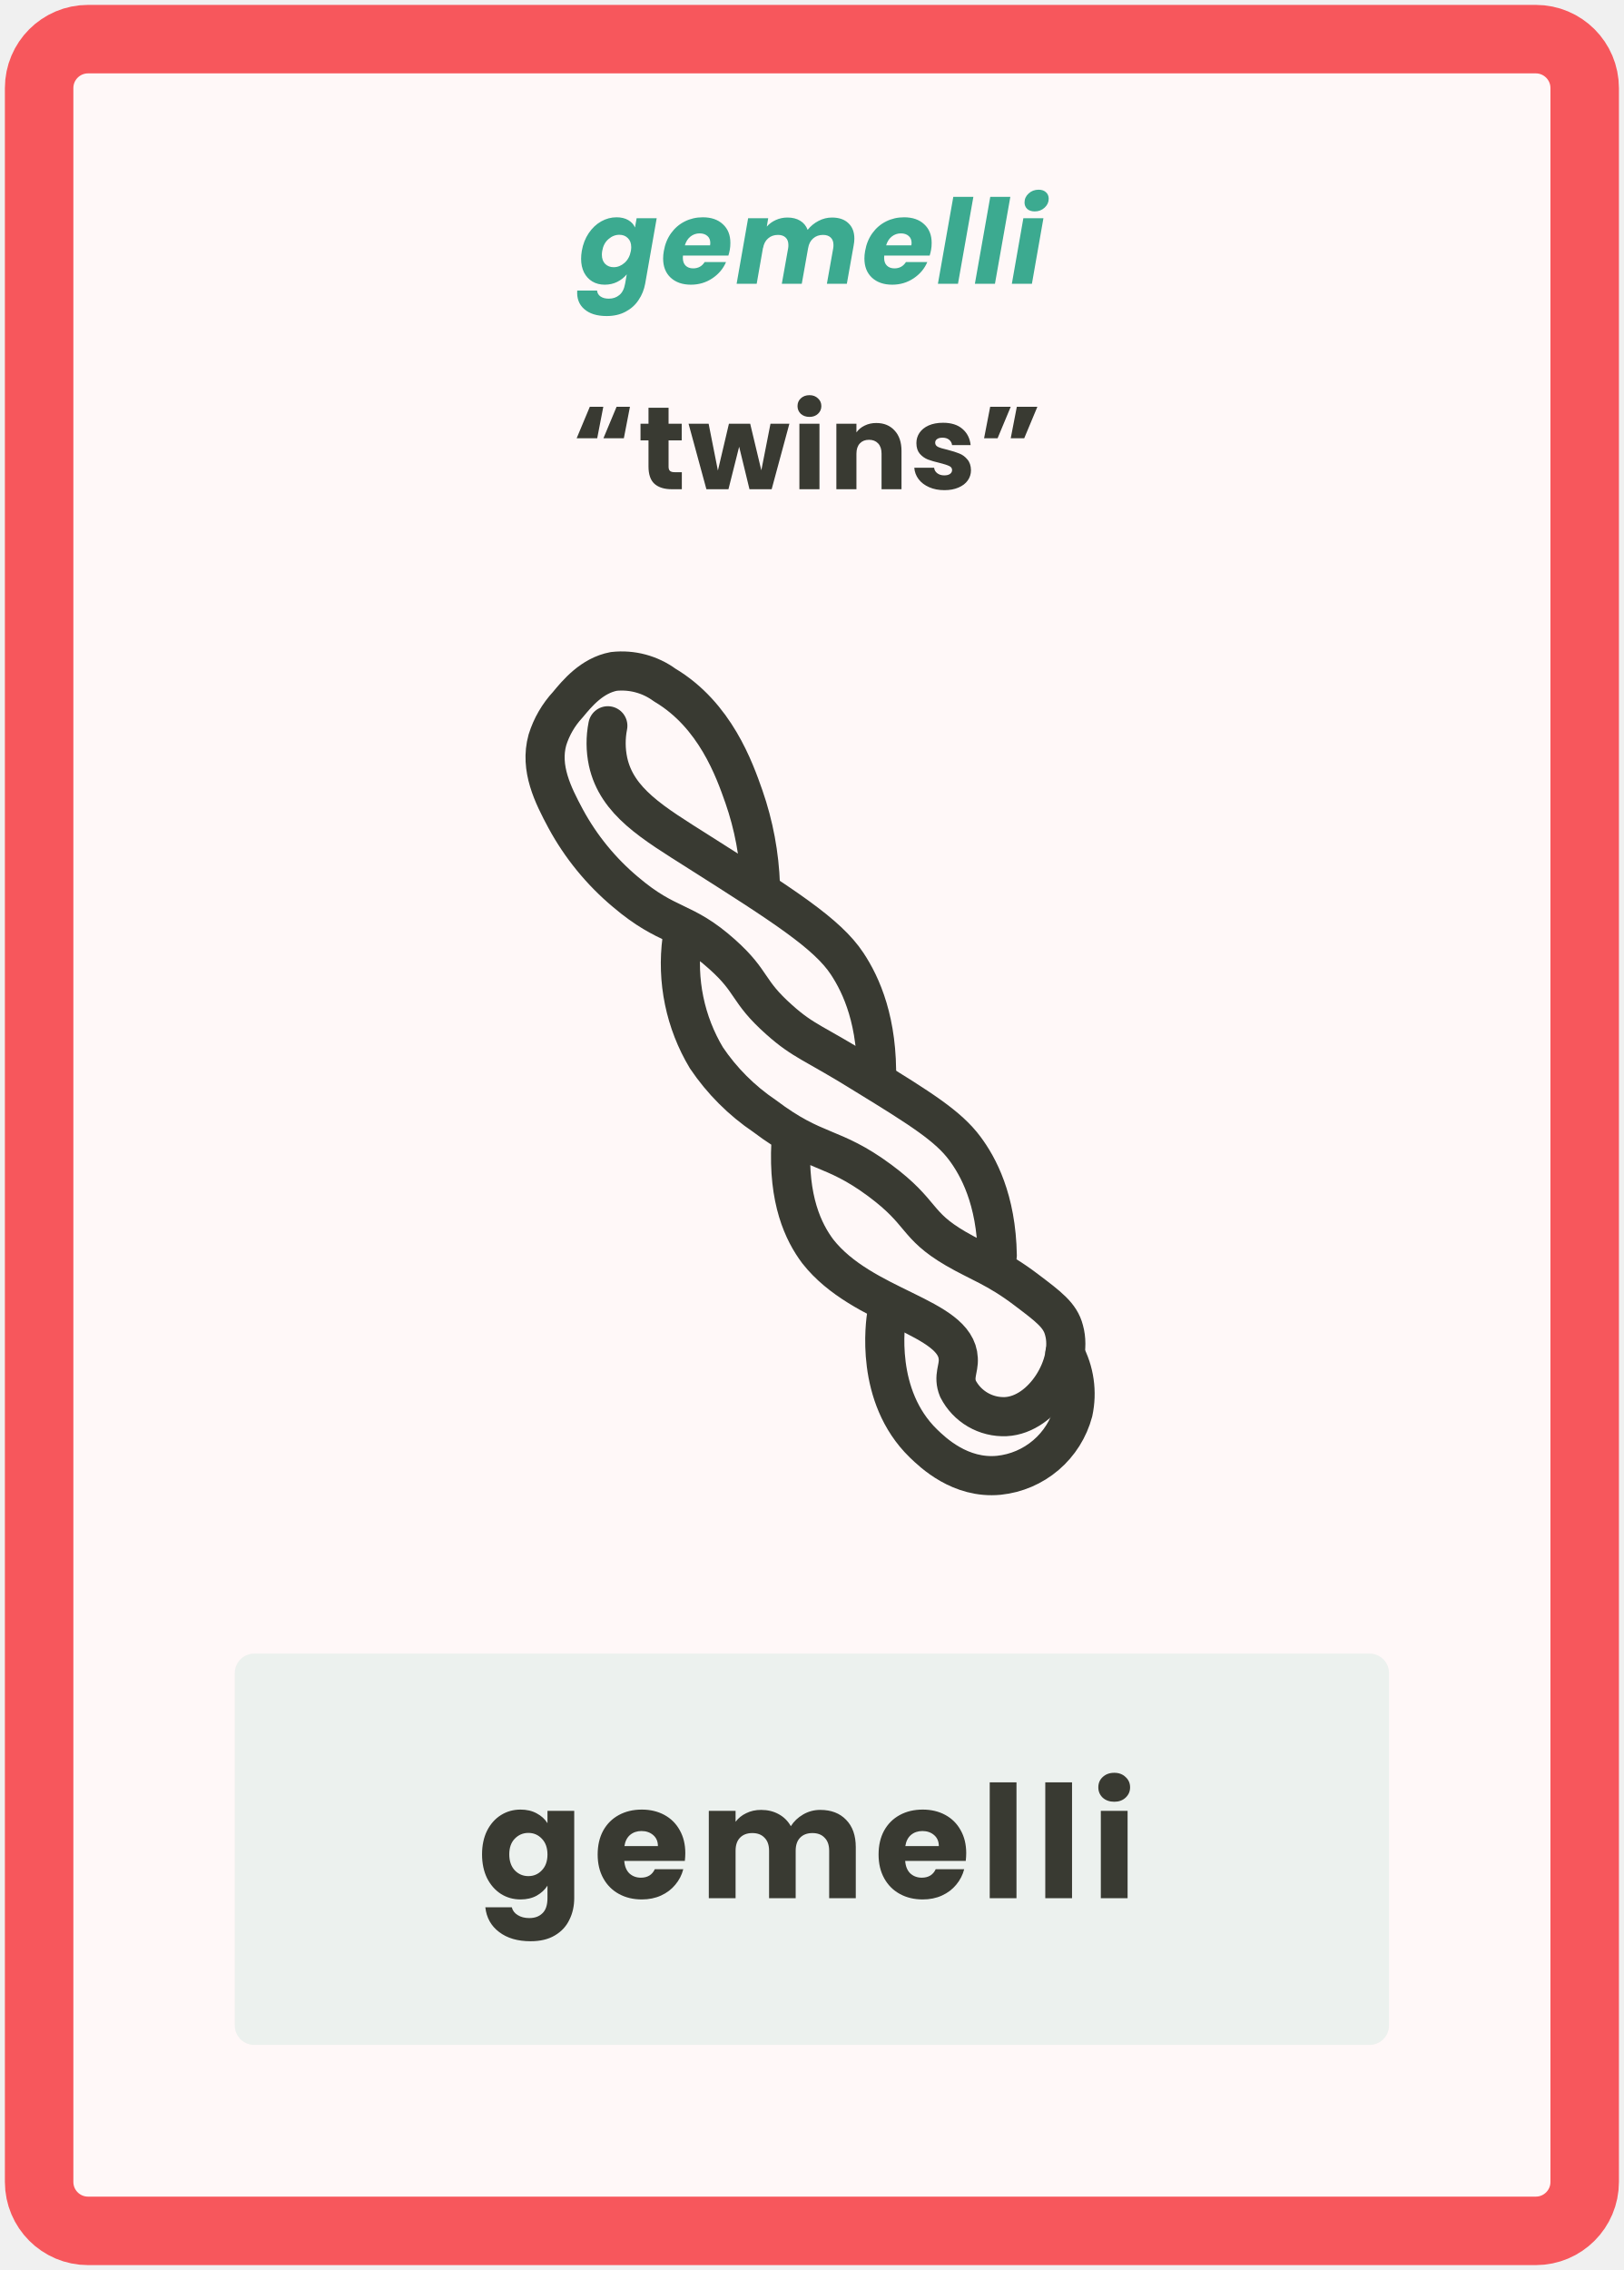
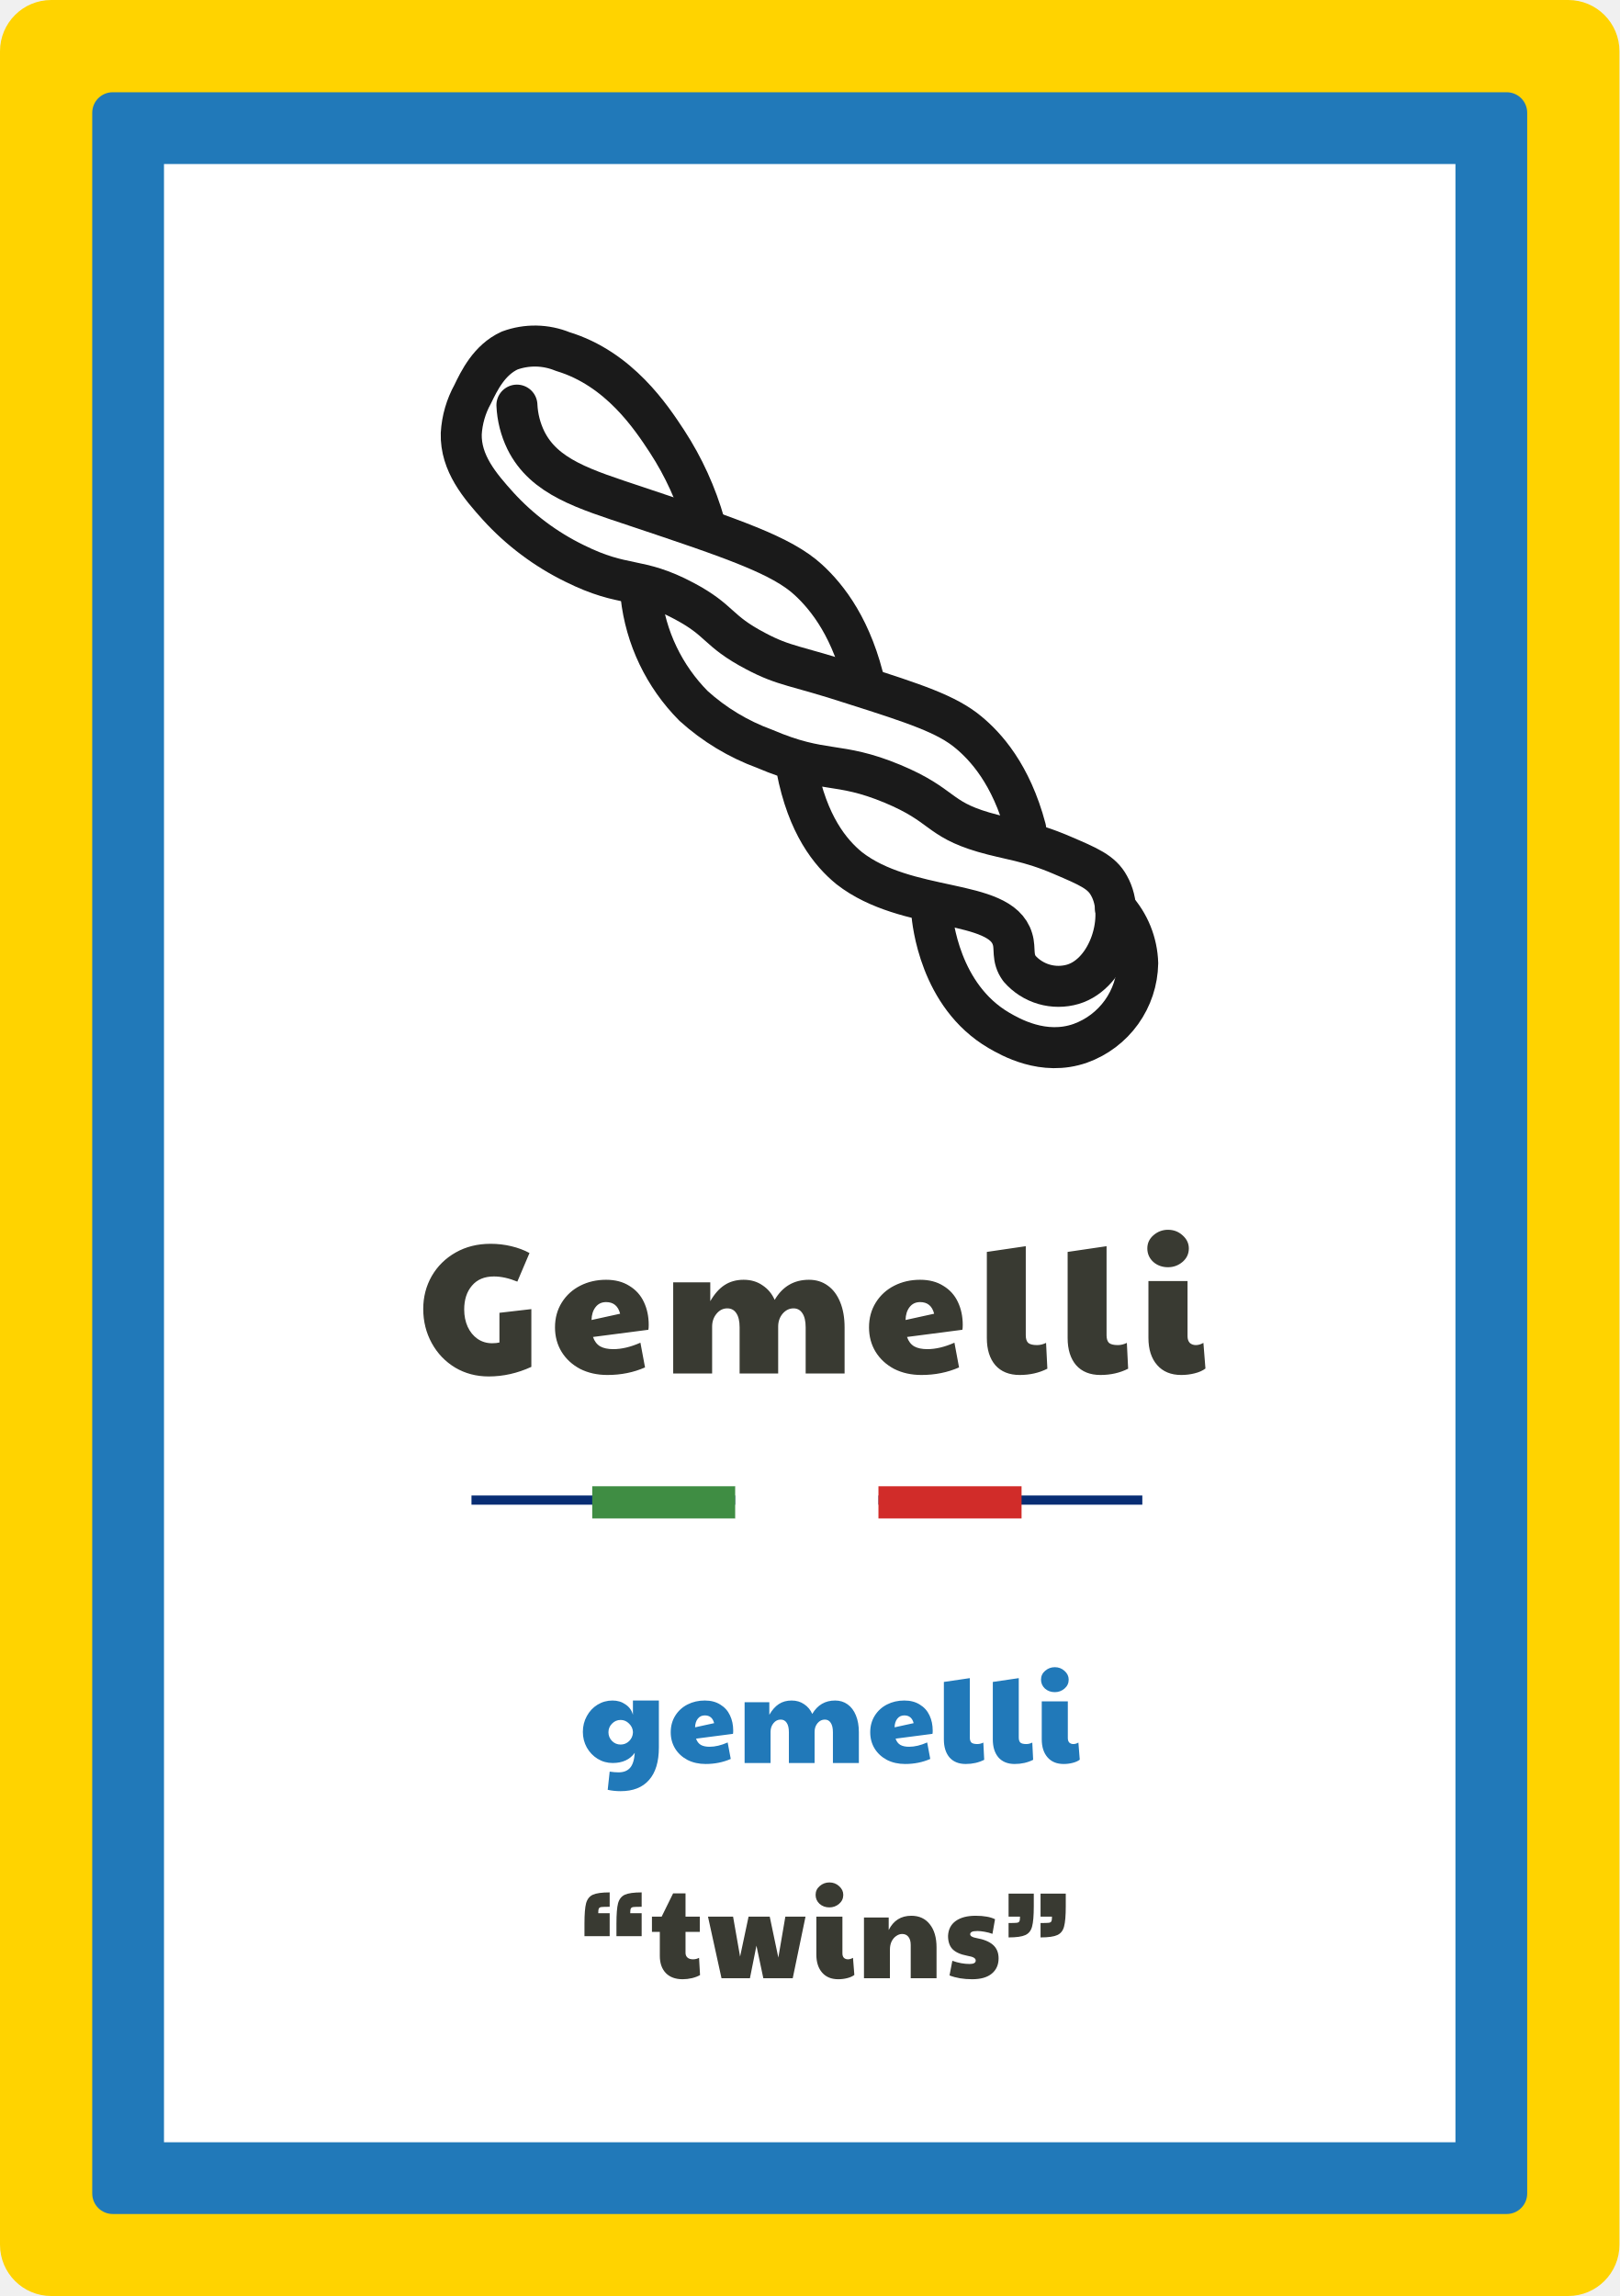
- <svg xmlns="http://www.w3.org/2000/svg" width="166" height="232" viewBox="0 0 166 232" fill="none">
-   <rect x="4" y="4" width="158" height="224" rx="5" fill="#FFF8F8" stroke="#F7575C" stroke-width="7" />
-   <path d="M63.029 22.208C63.501 22.208 63.901 22.304 64.229 22.496C64.557 22.688 64.785 22.94 64.913 23.252L65.081 22.304H67.133L65.957 28.988C65.845 29.604 65.621 30.16 65.285 30.656C64.957 31.16 64.513 31.56 63.953 31.856C63.401 32.152 62.757 32.3 62.021 32.3C61.029 32.3 60.265 32.064 59.729 31.592C59.193 31.128 58.953 30.496 59.009 29.696H61.037C61.061 29.952 61.177 30.152 61.385 30.296C61.601 30.448 61.885 30.524 62.237 30.524C62.661 30.524 63.021 30.4 63.317 30.152C63.613 29.912 63.809 29.524 63.905 28.988L64.073 28.04C63.817 28.352 63.493 28.608 63.101 28.808C62.717 29 62.289 29.096 61.817 29.096C61.345 29.096 60.925 28.988 60.557 28.772C60.197 28.556 59.913 28.248 59.705 27.848C59.505 27.448 59.405 26.98 59.405 26.444C59.405 26.196 59.429 25.928 59.477 25.64C59.597 24.952 59.833 24.348 60.185 23.828C60.537 23.308 60.961 22.908 61.457 22.628C61.953 22.348 62.477 22.208 63.029 22.208ZM64.493 25.652C64.517 25.508 64.529 25.376 64.529 25.256C64.529 24.864 64.413 24.556 64.181 24.332C63.957 24.108 63.669 23.996 63.317 23.996C62.909 23.996 62.537 24.144 62.201 24.44C61.865 24.728 61.653 25.128 61.565 25.64C61.541 25.784 61.529 25.916 61.529 26.036C61.529 26.428 61.641 26.74 61.865 26.972C62.097 27.196 62.385 27.308 62.729 27.308C63.137 27.308 63.509 27.16 63.845 26.864C64.181 26.568 64.397 26.164 64.493 25.652ZM71.846 22.208C72.71 22.208 73.394 22.444 73.898 22.916C74.41 23.38 74.666 24.016 74.666 24.824C74.666 25.088 74.646 25.324 74.606 25.532C74.574 25.716 74.526 25.912 74.462 26.12H69.818C69.81 26.168 69.806 26.244 69.806 26.348C69.806 26.7 69.902 26.968 70.094 27.152C70.286 27.336 70.542 27.428 70.862 27.428C71.374 27.428 71.766 27.212 72.038 26.78H74.222C73.934 27.46 73.466 28.016 72.818 28.448C72.17 28.88 71.442 29.096 70.634 29.096C69.77 29.096 69.078 28.856 68.558 28.376C68.046 27.896 67.79 27.244 67.79 26.42C67.79 26.172 67.814 25.916 67.862 25.652C67.982 24.956 68.23 24.348 68.606 23.828C68.982 23.308 69.45 22.908 70.01 22.628C70.57 22.348 71.182 22.208 71.846 22.208ZM72.59 25.076C72.606 24.964 72.614 24.888 72.614 24.848C72.614 24.528 72.514 24.284 72.314 24.116C72.114 23.94 71.85 23.852 71.522 23.852C71.17 23.852 70.858 23.96 70.586 24.176C70.322 24.384 70.13 24.684 70.01 25.076H72.59ZM85.048 22.232C85.768 22.232 86.328 22.424 86.728 22.808C87.136 23.184 87.34 23.712 87.34 24.392C87.34 24.6 87.316 24.832 87.268 25.088L86.572 29H84.532L85.18 25.364C85.196 25.284 85.204 25.176 85.204 25.04C85.204 24.704 85.108 24.448 84.916 24.272C84.732 24.096 84.472 24.008 84.136 24.008C83.736 24.008 83.4 24.128 83.128 24.368C82.856 24.6 82.684 24.932 82.612 25.364L81.964 29H79.924L80.572 25.364C80.588 25.284 80.596 25.176 80.596 25.04C80.596 24.704 80.5 24.448 80.308 24.272C80.124 24.096 79.864 24.008 79.528 24.008C79.128 24.008 78.792 24.128 78.52 24.368C78.248 24.6 78.076 24.932 78.004 25.364V25.304L77.356 29H75.304L76.48 22.304H78.532L78.388 23.156C78.644 22.868 78.952 22.644 79.312 22.484C79.68 22.316 80.076 22.232 80.5 22.232C81.012 22.232 81.444 22.34 81.796 22.556C82.156 22.772 82.412 23.084 82.564 23.492C82.86 23.116 83.228 22.812 83.668 22.58C84.108 22.348 84.568 22.232 85.048 22.232ZM92.423 22.208C93.287 22.208 93.971 22.444 94.475 22.916C94.987 23.38 95.243 24.016 95.243 24.824C95.243 25.088 95.223 25.324 95.183 25.532C95.151 25.716 95.103 25.912 95.039 26.12H90.395C90.387 26.168 90.383 26.244 90.383 26.348C90.383 26.7 90.479 26.968 90.671 27.152C90.863 27.336 91.119 27.428 91.439 27.428C91.951 27.428 92.343 27.212 92.615 26.78H94.799C94.511 27.46 94.043 28.016 93.395 28.448C92.747 28.88 92.019 29.096 91.211 29.096C90.347 29.096 89.655 28.856 89.135 28.376C88.623 27.896 88.367 27.244 88.367 26.42C88.367 26.172 88.391 25.916 88.439 25.652C88.559 24.956 88.807 24.348 89.183 23.828C89.559 23.308 90.027 22.908 90.587 22.628C91.147 22.348 91.759 22.208 92.423 22.208ZM93.167 25.076C93.183 24.964 93.191 24.888 93.191 24.848C93.191 24.528 93.091 24.284 92.891 24.116C92.691 23.94 92.427 23.852 92.099 23.852C91.747 23.852 91.435 23.96 91.163 24.176C90.899 24.384 90.707 24.684 90.587 25.076H93.167ZM99.506 20.12L97.934 29H95.882L97.454 20.12H99.506ZM103.285 20.12L101.713 29H99.661L101.233 20.12H103.285ZM105.78 21.608C105.46 21.608 105.204 21.524 105.012 21.356C104.828 21.18 104.736 20.96 104.736 20.696C104.736 20.336 104.876 20.028 105.156 19.772C105.436 19.516 105.776 19.388 106.176 19.388C106.496 19.388 106.748 19.476 106.932 19.652C107.116 19.82 107.208 20.04 107.208 20.312C107.208 20.664 107.068 20.968 106.788 21.224C106.508 21.48 106.172 21.608 105.78 21.608ZM106.668 22.304L105.492 29H103.44L104.616 22.304H106.668Z" fill="#3CAA90" />
-   <path d="M61.051 44.792H58.951L60.295 41.576H61.675L61.051 44.792ZM63.775 44.792H61.687L63.031 41.576H64.399L63.775 44.792ZM69.703 48.26V50H68.659C67.915 50 67.335 49.82 66.919 49.46C66.503 49.092 66.295 48.496 66.295 47.672V45.008H65.479V43.304H66.295V41.672H68.347V43.304H69.691V45.008H68.347V47.696C68.347 47.896 68.395 48.04 68.491 48.128C68.587 48.216 68.747 48.26 68.971 48.26H69.703ZM80.698 43.304L78.886 50H76.618L75.562 45.656L74.47 50H72.214L70.39 43.304H72.442L73.39 48.092L74.518 43.304H76.69L77.83 48.068L78.766 43.304H80.698ZM82.753 42.608C82.393 42.608 82.097 42.504 81.865 42.296C81.641 42.08 81.529 41.816 81.529 41.504C81.529 41.184 81.641 40.92 81.865 40.712C82.097 40.496 82.393 40.388 82.753 40.388C83.105 40.388 83.393 40.496 83.617 40.712C83.849 40.92 83.965 41.184 83.965 41.504C83.965 41.816 83.849 42.08 83.617 42.296C83.393 42.504 83.105 42.608 82.753 42.608ZM83.773 43.304V50H81.721V43.304H83.773ZM89.58 43.232C90.364 43.232 90.988 43.488 91.452 44C91.924 44.504 92.16 45.2 92.16 46.088V50H90.12V46.364C90.12 45.916 90.004 45.568 89.772 45.32C89.54 45.072 89.228 44.948 88.836 44.948C88.444 44.948 88.132 45.072 87.9 45.32C87.668 45.568 87.552 45.916 87.552 46.364V50H85.5V43.304H87.552V44.192C87.76 43.896 88.04 43.664 88.392 43.496C88.744 43.32 89.14 43.232 89.58 43.232ZM96.55 50.096C95.966 50.096 95.446 49.996 94.99 49.796C94.534 49.596 94.174 49.324 93.91 48.98C93.646 48.628 93.498 48.236 93.466 47.804H95.494C95.518 48.036 95.626 48.224 95.818 48.368C96.01 48.512 96.246 48.584 96.526 48.584C96.782 48.584 96.978 48.536 97.114 48.44C97.258 48.336 97.33 48.204 97.33 48.044C97.33 47.852 97.23 47.712 97.03 47.624C96.83 47.528 96.506 47.424 96.058 47.312C95.578 47.2 95.178 47.084 94.858 46.964C94.538 46.836 94.262 46.64 94.03 46.376C93.798 46.104 93.682 45.74 93.682 45.284C93.682 44.9 93.786 44.552 93.994 44.24C94.21 43.92 94.522 43.668 94.93 43.484C95.346 43.3 95.838 43.208 96.406 43.208C97.246 43.208 97.906 43.416 98.386 43.832C98.874 44.248 99.154 44.8 99.226 45.488H97.33C97.298 45.256 97.194 45.072 97.018 44.936C96.85 44.8 96.626 44.732 96.346 44.732C96.106 44.732 95.922 44.78 95.794 44.876C95.666 44.964 95.602 45.088 95.602 45.248C95.602 45.44 95.702 45.584 95.902 45.68C96.11 45.776 96.43 45.872 96.862 45.968C97.358 46.096 97.762 46.224 98.074 46.352C98.386 46.472 98.658 46.672 98.89 46.952C99.13 47.224 99.254 47.592 99.262 48.056C99.262 48.448 99.15 48.8 98.926 49.112C98.71 49.416 98.394 49.656 97.978 49.832C97.57 50.008 97.094 50.096 96.55 50.096ZM101.225 41.576H103.325L101.981 44.792H100.601L101.225 41.576ZM103.949 41.576H106.049L104.705 44.792H103.325L103.949 41.576Z" fill="#393A32" />
-   <rect x="24" y="169" width="118" height="40" rx="2" fill="#3CAA90" fill-opacity="0.1" />
-   <path d="M53.215 184.944C53.844 184.944 54.393 185.072 54.862 185.328C55.343 185.584 55.711 185.92 55.967 186.336V185.072H58.703V193.984C58.703 194.805 58.537 195.547 58.206 196.208C57.886 196.88 57.391 197.413 56.718 197.808C56.057 198.203 55.23 198.4 54.239 198.4C52.916 198.4 51.844 198.085 51.023 197.456C50.201 196.837 49.732 195.995 49.614 194.928H52.319C52.404 195.269 52.606 195.536 52.926 195.728C53.246 195.931 53.641 196.032 54.111 196.032C54.676 196.032 55.124 195.867 55.455 195.536C55.796 195.216 55.967 194.699 55.967 193.984V192.72C55.7 193.136 55.332 193.477 54.862 193.744C54.393 194 53.844 194.128 53.215 194.128C52.478 194.128 51.812 193.941 51.215 193.568C50.617 193.184 50.142 192.645 49.791 191.952C49.449 191.248 49.279 190.437 49.279 189.52C49.279 188.603 49.449 187.797 49.791 187.104C50.142 186.411 50.617 185.877 51.215 185.504C51.812 185.131 52.478 184.944 53.215 184.944ZM55.967 189.536C55.967 188.853 55.775 188.315 55.391 187.92C55.017 187.525 54.559 187.328 54.014 187.328C53.471 187.328 53.007 187.525 52.623 187.92C52.249 188.304 52.062 188.837 52.062 189.52C52.062 190.203 52.249 190.747 52.623 191.152C53.007 191.547 53.471 191.744 54.014 191.744C54.559 191.744 55.017 191.547 55.391 191.152C55.775 190.757 55.967 190.219 55.967 189.536ZM70.058 189.392C70.058 189.648 70.042 189.915 70.01 190.192H63.818C63.861 190.747 64.037 191.173 64.346 191.472C64.666 191.76 65.055 191.904 65.514 191.904C66.197 191.904 66.671 191.616 66.938 191.04H69.85C69.701 191.627 69.429 192.155 69.034 192.624C68.65 193.093 68.165 193.461 67.578 193.728C66.991 193.995 66.335 194.128 65.61 194.128C64.735 194.128 63.957 193.941 63.274 193.568C62.591 193.195 62.058 192.661 61.674 191.968C61.29 191.275 61.098 190.464 61.098 189.536C61.098 188.608 61.285 187.797 61.658 187.104C62.042 186.411 62.575 185.877 63.258 185.504C63.941 185.131 64.725 184.944 65.61 184.944C66.474 184.944 67.242 185.125 67.914 185.488C68.586 185.851 69.109 186.368 69.482 187.04C69.866 187.712 70.058 188.496 70.058 189.392ZM67.258 188.672C67.258 188.203 67.098 187.829 66.778 187.552C66.458 187.275 66.058 187.136 65.578 187.136C65.119 187.136 64.73 187.269 64.41 187.536C64.101 187.803 63.909 188.181 63.834 188.672H67.258ZM83.853 184.976C84.963 184.976 85.843 185.312 86.493 185.984C87.155 186.656 87.485 187.589 87.485 188.784V194H84.765V189.152C84.765 188.576 84.611 188.133 84.301 187.824C84.003 187.504 83.587 187.344 83.053 187.344C82.52 187.344 82.099 187.504 81.789 187.824C81.491 188.133 81.341 188.576 81.341 189.152V194H78.621V189.152C78.621 188.576 78.467 188.133 78.157 187.824C77.859 187.504 77.443 187.344 76.909 187.344C76.376 187.344 75.955 187.504 75.645 187.824C75.347 188.133 75.197 188.576 75.197 189.152V194H72.461V185.072H75.197V186.192C75.475 185.819 75.837 185.525 76.285 185.312C76.733 185.088 77.24 184.976 77.805 184.976C78.477 184.976 79.075 185.12 79.597 185.408C80.131 185.696 80.547 186.107 80.845 186.64C81.155 186.149 81.576 185.749 82.109 185.44C82.643 185.131 83.224 184.976 83.853 184.976ZM98.775 189.392C98.775 189.648 98.759 189.915 98.727 190.192H92.535C92.577 190.747 92.753 191.173 93.063 191.472C93.383 191.76 93.772 191.904 94.231 191.904C94.913 191.904 95.388 191.616 95.655 191.04H98.567C98.417 191.627 98.145 192.155 97.751 192.624C97.367 193.093 96.881 193.461 96.295 193.728C95.708 193.995 95.052 194.128 94.327 194.128C93.452 194.128 92.673 193.941 91.991 193.568C91.308 193.195 90.775 192.661 90.391 191.968C90.007 191.275 89.815 190.464 89.815 189.536C89.815 188.608 90.001 187.797 90.375 187.104C90.759 186.411 91.292 185.877 91.975 185.504C92.657 185.131 93.441 184.944 94.327 184.944C95.191 184.944 95.959 185.125 96.631 185.488C97.303 185.851 97.825 186.368 98.199 187.04C98.583 187.712 98.775 188.496 98.775 189.392ZM95.975 188.672C95.975 188.203 95.815 187.829 95.495 187.552C95.175 187.275 94.775 187.136 94.295 187.136C93.836 187.136 93.447 187.269 93.127 187.536C92.817 187.803 92.625 188.181 92.551 188.672H95.975ZM103.914 182.16V194H101.178V182.16H103.914ZM109.593 182.16V194H106.857V182.16H109.593ZM113.912 184.144C113.432 184.144 113.037 184.005 112.728 183.728C112.429 183.44 112.28 183.088 112.28 182.672C112.28 182.245 112.429 181.893 112.728 181.616C113.037 181.328 113.432 181.184 113.912 181.184C114.381 181.184 114.765 181.328 115.064 181.616C115.373 181.893 115.528 182.245 115.528 182.672C115.528 183.088 115.373 183.44 115.064 183.728C114.765 184.005 114.381 184.144 113.912 184.144ZM115.272 185.072V194H112.536V185.072H115.272Z" fill="#393A32" />
-   <path d="M108.859 138.324C109.845 140.149 110.147 142.265 109.711 144.293C109.252 146.017 108.279 147.56 106.922 148.719C105.565 149.877 103.887 150.595 102.113 150.779C98.165 151.163 95.347 148.437 94.399 147.522C89.416 142.675 90.496 135.226 90.658 134.236" stroke="#393A32" stroke-width="4" stroke-linecap="round" stroke-linejoin="round" />
-   <path d="M69.719 96.014C69.158 100.215 70.038 104.482 72.217 108.117C73.801 110.467 75.823 112.488 78.173 114.071C83.381 118.005 85.027 117.012 89.938 120.646C94.429 123.982 93.508 125.165 97.703 127.614C100.062 128.99 101.904 129.538 104.906 131.815C107.187 133.543 108.383 134.415 108.775 135.954C109.757 139.442 106.639 144.594 102.822 144.784C101.82 144.827 100.827 144.582 99.96 144.077C99.093 143.573 98.39 142.83 97.933 141.937C97.42 140.677 98.034 139.902 97.963 138.854C97.777 134.523 88.178 133.726 83.603 127.898C82.123 125.925 80.548 122.631 80.855 116.804" stroke="#393A32" stroke-width="4" stroke-linecap="round" stroke-linejoin="round" />
-   <path d="M89.604 110.458C89.753 104.438 88.077 100.717 86.599 98.487C84.582 95.434 80.163 92.601 71.4 87.046C66.77 84.109 63.058 81.955 62.16 77.839C61.905 76.632 61.898 75.386 62.138 74.177" stroke="#393A32" stroke-width="4" stroke-linecap="round" stroke-linejoin="round" />
-   <path d="M77.737 90.456C77.631 87.375 77.061 84.328 76.047 81.416C75.085 78.685 73.122 73.081 67.948 70.009C66.45 68.913 64.595 68.418 62.749 68.621C60.512 69.046 59.015 70.85 58.046 72.022C57.09 73.052 56.377 74.284 55.96 75.626C55.162 78.519 56.52 81.235 57.824 83.669C59.375 86.534 61.455 89.078 63.953 91.169C68.321 94.876 69.837 93.952 73.841 97.548C77.021 100.395 76.315 101.25 79.66 104.22C82.191 106.483 83.203 106.558 88.503 109.867C94.139 113.321 96.953 115.108 98.637 117.379C99.983 119.184 101.857 122.563 101.95 128.313" stroke="#393A32" stroke-width="4" stroke-linecap="round" stroke-linejoin="round" />
+ <svg xmlns="http://www.w3.org/2000/svg" width="158" height="224" viewBox="0 0 158 224" fill="none">
+   <rect width="158" height="224" rx="5" fill="#FFD300" />
+   <mask id="path-2-inside-1" fill="white">
+     <rect x="9" y="9" width="140" height="207" rx="2" />
+   </mask>
+   <rect x="9" y="9" width="140" height="207" rx="2" fill="white" stroke="#2179B9" stroke-width="14" mask="url(#path-2-inside-1)" />
+   <path d="M60.551 174.748C60.111 174.748 59.691 174.704 59.291 174.616L59.483 172.84C59.795 172.888 60.083 172.912 60.347 172.912C60.843 172.912 61.219 172.764 61.475 172.468C61.731 172.18 61.883 171.692 61.931 171.004C61.459 171.668 60.739 172 59.771 172C59.243 172 58.755 171.864 58.307 171.592C57.867 171.32 57.515 170.952 57.251 170.488C56.995 170.024 56.867 169.516 56.867 168.964C56.867 168.404 56.995 167.892 57.251 167.428C57.507 166.956 57.855 166.584 58.295 166.312C58.743 166.04 59.231 165.904 59.759 165.904C60.247 165.904 60.671 166.032 61.031 166.288C61.399 166.536 61.639 166.872 61.751 167.296V165.904H64.283V170.476C64.283 171.876 63.963 172.936 63.323 173.656C62.691 174.384 61.767 174.748 60.551 174.748ZM60.551 170.2C60.871 170.2 61.147 170.088 61.379 169.864C61.611 169.632 61.735 169.36 61.751 169.048V168.952C61.735 168.648 61.607 168.38 61.367 168.148C61.135 167.916 60.863 167.8 60.551 167.8C60.223 167.8 59.943 167.92 59.711 168.16C59.479 168.392 59.363 168.672 59.363 169C59.363 169.328 59.479 169.612 59.711 169.852C59.943 170.084 60.223 170.2 60.551 170.2ZM68.847 172.096C68.183 172.096 67.591 171.964 67.071 171.7C66.559 171.428 66.159 171.06 65.871 170.596C65.583 170.124 65.439 169.592 65.439 169C65.439 168.392 65.587 167.852 65.883 167.38C66.179 166.908 66.579 166.544 67.083 166.288C67.587 166.032 68.147 165.904 68.763 165.904C69.355 165.904 69.859 166.036 70.275 166.3C70.699 166.556 71.015 166.908 71.223 167.356C71.431 167.796 71.535 168.292 71.535 168.844C71.535 168.988 71.527 169.092 71.511 169.156L67.911 169.624C68.007 169.904 68.163 170.108 68.379 170.236C68.595 170.356 68.879 170.416 69.231 170.416C69.775 170.416 70.363 170.276 70.995 169.996L71.295 171.604C70.551 171.932 69.735 172.096 68.847 172.096ZM69.675 168.112C69.547 167.608 69.243 167.356 68.763 167.356C68.475 167.356 68.247 167.464 68.079 167.68C67.911 167.896 67.823 168.176 67.815 168.52L69.675 168.112ZM72.647 166.072H75.059V167.296C75.331 166.824 75.639 166.476 75.983 166.252C76.335 166.02 76.751 165.904 77.231 165.904C77.703 165.904 78.111 166.024 78.455 166.264C78.807 166.496 79.071 166.812 79.247 167.212C79.759 166.34 80.503 165.904 81.479 165.904C81.943 165.904 82.347 166.028 82.691 166.276C83.043 166.524 83.315 166.884 83.507 167.356C83.699 167.82 83.795 168.368 83.795 169V172H81.263V169C81.263 168.592 81.191 168.284 81.047 168.076C80.911 167.868 80.719 167.764 80.471 167.764C80.199 167.764 79.963 167.88 79.763 168.112C79.571 168.344 79.475 168.624 79.475 168.952V172H76.967V169C76.967 168.592 76.895 168.284 76.751 168.076C76.615 167.868 76.419 167.764 76.163 167.764C75.891 167.764 75.659 167.88 75.467 168.112C75.275 168.344 75.179 168.624 75.179 168.952V172H72.647V166.072ZM88.311 172.096C87.647 172.096 87.055 171.964 86.535 171.7C86.023 171.428 85.624 171.06 85.335 170.596C85.047 170.124 84.903 169.592 84.903 169C84.903 168.392 85.052 167.852 85.347 167.38C85.644 166.908 86.043 166.544 86.547 166.288C87.052 166.032 87.612 165.904 88.228 165.904C88.82 165.904 89.323 166.036 89.74 166.3C90.163 166.556 90.48 166.908 90.688 167.356C90.895 167.796 90.999 168.292 90.999 168.844C90.999 168.988 90.992 169.092 90.975 169.156L87.376 169.624C87.472 169.904 87.627 170.108 87.844 170.236C88.059 170.356 88.344 170.416 88.695 170.416C89.24 170.416 89.828 170.276 90.46 169.996L90.76 171.604C90.016 171.932 89.2 172.096 88.311 172.096ZM89.139 168.112C89.011 167.608 88.707 167.356 88.228 167.356C87.939 167.356 87.712 167.464 87.543 167.68C87.376 167.896 87.287 168.176 87.279 168.52L89.139 168.112ZM94.224 172.096C93.543 172.096 93.016 171.884 92.639 171.46C92.272 171.028 92.088 170.44 92.088 169.696V164.092L94.62 163.72V169.516C94.62 169.74 94.671 169.904 94.775 170.008C94.888 170.104 95.079 170.152 95.352 170.152C95.552 170.152 95.748 170.104 95.939 170.008L96.023 171.688C95.487 171.96 94.888 172.096 94.224 172.096ZM98.999 172.096C98.319 172.096 97.791 171.884 97.415 171.46C97.047 171.028 96.863 170.44 96.863 169.696V164.092L99.395 163.72V169.516C99.395 169.74 99.447 169.904 99.551 170.008C99.663 170.104 99.855 170.152 100.127 170.152C100.327 170.152 100.523 170.104 100.715 170.008L100.799 171.688C100.263 171.96 99.663 172.096 98.999 172.096ZM103.774 172.096C103.102 172.096 102.578 171.88 102.202 171.448C101.826 171.016 101.638 170.428 101.638 169.684V165.988H104.182V169.576C104.182 169.76 104.23 169.904 104.326 170.008C104.43 170.104 104.562 170.152 104.722 170.152C104.882 170.152 105.046 170.104 105.214 170.008L105.346 171.676C105.17 171.812 104.938 171.916 104.65 171.988C104.37 172.06 104.078 172.096 103.774 172.096ZM102.91 165.088C102.534 165.088 102.214 164.972 101.95 164.74C101.694 164.5 101.566 164.208 101.566 163.864C101.566 163.52 101.702 163.232 101.974 163C102.246 162.768 102.558 162.652 102.91 162.652C103.278 162.652 103.594 162.772 103.858 163.012C104.13 163.252 104.266 163.536 104.266 163.864C104.266 164.216 104.13 164.508 103.858 164.74C103.586 164.972 103.27 165.088 102.91 165.088Z" fill="#2179B9" />
+   <path d="M57.023 187.672C57.023 186.752 57.075 186.092 57.179 185.692C57.291 185.284 57.511 185.004 57.839 184.852C58.175 184.7 58.723 184.624 59.483 184.624V186.028C59.075 186.028 58.807 186.036 58.679 186.052C58.551 186.068 58.467 186.116 58.427 186.196C58.387 186.276 58.367 186.428 58.367 186.652H59.483V188.896H57.023V187.672ZM60.143 187.672C60.143 186.752 60.195 186.092 60.299 185.692C60.411 185.284 60.631 185.004 60.959 184.852C61.295 184.7 61.843 184.624 62.603 184.624V186.028C62.195 186.028 61.927 186.036 61.799 186.052C61.671 186.068 61.587 186.116 61.547 186.196C61.507 186.276 61.487 186.428 61.487 186.652H62.603V188.896H60.143V187.672ZM66.607 193.096C65.903 193.096 65.355 192.896 64.963 192.496C64.571 192.088 64.375 191.528 64.375 190.816V188.476H63.607V186.988H64.555L65.671 184.72H66.883V186.988H68.275V188.476H66.883V190.516C66.883 190.716 66.947 190.872 67.075 190.984C67.203 191.096 67.383 191.152 67.615 191.152C67.831 191.152 68.027 191.104 68.203 191.008L68.299 192.688C68.099 192.808 67.839 192.908 67.519 192.988C67.207 193.06 66.903 193.096 66.607 193.096ZM69.074 186.988H71.522L72.206 190.888L73.034 186.988H75.098L75.938 190.984L76.622 186.988H78.59L77.342 193H74.474L73.802 189.82L73.166 193H70.394L69.074 186.988ZM81.782 193.096C81.11 193.096 80.586 192.88 80.21 192.448C79.834 192.016 79.646 191.428 79.646 190.684V186.988H82.19V190.576C82.19 190.76 82.238 190.904 82.334 191.008C82.438 191.104 82.57 191.152 82.73 191.152C82.89 191.152 83.054 191.104 83.222 191.008L83.354 192.676C83.178 192.812 82.946 192.916 82.658 192.988C82.378 193.06 82.086 193.096 81.782 193.096ZM80.918 186.088C80.542 186.088 80.222 185.972 79.958 185.74C79.702 185.5 79.574 185.208 79.574 184.864C79.574 184.52 79.71 184.232 79.982 184C80.254 183.768 80.566 183.652 80.918 183.652C81.286 183.652 81.602 183.772 81.866 184.012C82.138 184.252 82.274 184.536 82.274 184.864C82.274 185.216 82.138 185.508 81.866 185.74C81.594 185.972 81.278 186.088 80.918 186.088ZM84.293 187.072H86.705V188.296C87.169 187.368 87.905 186.904 88.913 186.904C89.681 186.904 90.281 187.18 90.713 187.732C91.153 188.276 91.373 189.032 91.373 190V193H88.853V189.748C88.853 189.404 88.777 189.14 88.625 188.956C88.481 188.772 88.277 188.68 88.013 188.68C87.821 188.68 87.633 188.744 87.449 188.872C87.265 188.992 87.113 189.168 86.993 189.4C86.881 189.632 86.825 189.896 86.825 190.192V193H84.293V187.072ZM94.847 193.096C94.007 193.096 93.271 192.972 92.639 192.724L92.915 191.296C93.491 191.504 94.051 191.608 94.595 191.608C94.995 191.608 95.195 191.496 95.195 191.272C95.195 191.16 95.135 191.068 95.015 190.996C94.903 190.924 94.687 190.86 94.367 190.804C93.703 190.676 93.223 190.46 92.927 190.156C92.639 189.852 92.495 189.42 92.495 188.86C92.527 188.228 92.779 187.744 93.251 187.408C93.723 187.072 94.367 186.904 95.183 186.904C95.599 186.904 95.955 186.932 96.251 186.988C96.555 187.036 96.831 187.12 97.079 187.24L96.827 188.668C96.595 188.58 96.339 188.512 96.059 188.464C95.787 188.416 95.559 188.392 95.375 188.392C95.103 188.392 94.915 188.42 94.811 188.476C94.707 188.532 94.655 188.608 94.655 188.704C94.655 188.88 94.855 189.004 95.255 189.076C95.983 189.204 96.527 189.428 96.887 189.748C97.247 190.068 97.427 190.504 97.427 191.056C97.427 191.688 97.203 192.188 96.755 192.556C96.315 192.916 95.679 193.096 94.847 193.096ZM98.401 187.612C98.809 187.612 99.077 187.604 99.205 187.588C99.333 187.572 99.417 187.524 99.457 187.444C99.497 187.364 99.517 187.212 99.517 186.988H98.401V184.744H100.861V185.968C100.861 186.888 100.805 187.552 100.693 187.96C100.589 188.36 100.369 188.636 100.033 188.788C99.705 188.94 99.161 189.016 98.401 189.016V187.612ZM101.521 187.612C101.929 187.612 102.197 187.604 102.325 187.588C102.453 187.572 102.537 187.524 102.577 187.444C102.617 187.364 102.637 187.212 102.637 186.988H101.521V184.744H103.981V185.968C103.981 186.888 103.925 187.552 103.813 187.96C103.709 188.36 103.489 188.636 103.153 188.788C102.825 188.94 102.281 189.016 101.521 189.016V187.612Z" fill="#393A32" />
+   <path d="M47.683 134.288C46.471 134.288 45.379 134 44.407 133.424C43.435 132.836 42.673 132.038 42.121 131.03C41.569 130.022 41.293 128.912 41.293 127.7C41.293 126.536 41.569 125.468 42.121 124.496C42.685 123.524 43.465 122.756 44.461 122.192C45.457 121.628 46.591 121.346 47.863 121.346C48.559 121.346 49.231 121.424 49.879 121.58C50.539 121.736 51.133 121.958 51.661 122.246L50.473 125.036C49.657 124.7 48.895 124.532 48.187 124.532C47.263 124.532 46.549 124.832 46.045 125.432C45.541 126.02 45.289 126.794 45.289 127.754C45.289 128.378 45.403 128.942 45.631 129.446C45.859 129.938 46.177 130.328 46.585 130.616C47.005 130.904 47.479 131.048 48.007 131.048C48.295 131.048 48.535 131.024 48.727 130.976V128.078L51.841 127.718V133.352C50.485 133.976 49.099 134.288 47.683 134.288ZM59.26 134.144C58.264 134.144 57.376 133.946 56.596 133.55C55.828 133.142 55.228 132.59 54.796 131.894C54.364 131.186 54.148 130.388 54.148 129.5C54.148 128.588 54.37 127.778 54.814 127.07C55.258 126.362 55.858 125.816 56.614 125.432C57.37 125.048 58.21 124.856 59.134 124.856C60.022 124.856 60.778 125.054 61.402 125.45C62.038 125.834 62.512 126.362 62.824 127.034C63.136 127.694 63.292 128.438 63.292 129.266C63.292 129.482 63.28 129.638 63.256 129.734L57.856 130.436C58 130.856 58.234 131.162 58.558 131.354C58.882 131.534 59.308 131.624 59.836 131.624C60.652 131.624 61.534 131.414 62.482 130.994L62.932 133.406C61.816 133.898 60.592 134.144 59.26 134.144ZM60.502 128.168C60.31 127.412 59.854 127.034 59.134 127.034C58.702 127.034 58.36 127.196 58.108 127.52C57.856 127.844 57.724 128.264 57.712 128.78L60.502 128.168ZM65.68 125.108H69.298V126.944C69.706 126.236 70.168 125.714 70.684 125.378C71.212 125.03 71.836 124.856 72.556 124.856C73.264 124.856 73.876 125.036 74.392 125.396C74.92 125.744 75.316 126.218 75.58 126.818C76.348 125.51 77.464 124.856 78.928 124.856C79.624 124.856 80.23 125.042 80.746 125.414C81.274 125.786 81.682 126.326 81.97 127.034C82.258 127.73 82.402 128.552 82.402 129.5V134H78.604V129.5C78.604 128.888 78.496 128.426 78.28 128.114C78.076 127.802 77.788 127.646 77.416 127.646C77.008 127.646 76.654 127.82 76.354 128.168C76.066 128.516 75.922 128.936 75.922 129.428V134H72.16V129.5C72.16 128.888 72.052 128.426 71.836 128.114C71.632 127.802 71.338 127.646 70.954 127.646C70.546 127.646 70.198 127.82 69.91 128.168C69.622 128.516 69.478 128.936 69.478 129.428V134H65.68V125.108ZM89.897 134.144C88.901 134.144 88.013 133.946 87.233 133.55C86.465 133.142 85.865 132.59 85.433 131.894C85.001 131.186 84.785 130.388 84.785 129.5C84.785 128.588 85.007 127.778 85.451 127.07C85.895 126.362 86.495 125.816 87.251 125.432C88.007 125.048 88.847 124.856 89.771 124.856C90.659 124.856 91.415 125.054 92.039 125.45C92.675 125.834 93.149 126.362 93.461 127.034C93.773 127.694 93.929 128.438 93.929 129.266C93.929 129.482 93.917 129.638 93.893 129.734L88.493 130.436C88.637 130.856 88.871 131.162 89.195 131.354C89.519 131.534 89.945 131.624 90.473 131.624C91.289 131.624 92.171 131.414 93.119 130.994L93.569 133.406C92.453 133.898 91.229 134.144 89.897 134.144ZM91.139 128.168C90.947 127.412 90.491 127.034 89.771 127.034C89.339 127.034 88.997 127.196 88.745 127.52C88.493 127.844 88.361 128.264 88.349 128.78L91.139 128.168ZM99.485 134.144C98.465 134.144 97.673 133.826 97.109 133.19C96.557 132.542 96.281 131.66 96.281 130.544V122.138L100.079 121.58V130.274C100.079 130.61 100.157 130.856 100.313 131.012C100.481 131.156 100.769 131.228 101.177 131.228C101.477 131.228 101.771 131.156 102.059 131.012L102.185 133.532C101.381 133.94 100.481 134.144 99.485 134.144ZM107.367 134.144C106.347 134.144 105.555 133.826 104.991 133.19C104.439 132.542 104.163 131.66 104.163 130.544V122.138L107.961 121.58V130.274C107.961 130.61 108.039 130.856 108.195 131.012C108.363 131.156 108.651 131.228 109.059 131.228C109.359 131.228 109.653 131.156 109.941 131.012L110.067 133.532C109.263 133.94 108.363 134.144 107.367 134.144ZM115.25 134.144C114.242 134.144 113.456 133.82 112.892 133.172C112.328 132.524 112.046 131.642 112.046 130.526V124.982H115.862V130.364C115.862 130.64 115.934 130.856 116.078 131.012C116.234 131.156 116.432 131.228 116.672 131.228C116.912 131.228 117.158 131.156 117.41 131.012L117.608 133.514C117.344 133.718 116.996 133.874 116.564 133.982C116.144 134.09 115.706 134.144 115.25 134.144ZM113.954 123.632C113.39 123.632 112.91 123.458 112.514 123.11C112.13 122.75 111.938 122.312 111.938 121.796C111.938 121.28 112.142 120.848 112.55 120.5C112.958 120.152 113.426 119.978 113.954 119.978C114.506 119.978 114.98 120.158 115.376 120.518C115.784 120.878 115.988 121.304 115.988 121.796C115.988 122.324 115.784 122.762 115.376 123.11C114.968 123.458 114.494 123.632 113.954 123.632Z" fill="#393A32" />
+   <rect x="46" y="145.901" width="65.45" height="0.898" fill="#082D74" />
+   <rect x="57.781" y="145" width="13.963" height="3.142" fill="#3F8D43" />
+   <rect x="71.745" y="145" width="13.963" height="3.142" fill="white" />
+   <rect x="85.705" y="145" width="13.963" height="3.142" fill="#D12C29" />
+   <path d="M108.828 88.605C110.168 90.08 110.939 91.985 111 93.978C110.969 95.692 110.417 97.357 109.418 98.751C108.419 100.145 107.02 101.202 105.406 101.783C101.811 103.052 98.552 101.158 97.456 100.524C91.689 97.15 90.978 89.95 90.901 88.989" stroke="#1A1A1A" stroke-width="4" stroke-linecap="round" stroke-linejoin="round" />
+   <path d="M62.545 58.153C62.99 62.202 64.796 65.981 67.668 68.871C69.687 70.698 72.041 72.117 74.598 73.052C80.366 75.522 81.673 74.215 87.094 76.474C92.054 78.55 91.468 79.867 95.947 81.184C98.466 81.924 100.311 82.01 103.637 83.443C106.165 84.529 107.482 85.067 108.203 86.413C109.923 89.441 108.203 94.968 104.685 96.025C103.76 96.297 102.776 96.297 101.851 96.026C100.926 95.755 100.098 95.224 99.465 94.497C98.696 93.439 99.091 92.574 98.783 91.613C97.61 87.614 88.469 89.085 82.855 84.702C81.019 83.202 78.789 80.492 77.732 74.984" stroke="#1A1A1A" stroke-width="4" stroke-linecap="round" stroke-linejoin="round" />
+   <path d="M84.432 67.044C83.182 61.392 80.76 58.307 78.866 56.567C76.281 54.183 71.503 52.559 62.045 49.396C57.046 47.724 53.086 46.57 51.298 42.937C50.782 41.87 50.488 40.709 50.433 39.524" stroke="#1A1A1A" stroke-width="4" stroke-linecap="round" stroke-linejoin="round" />
+   <path d="M68.745 51.117C67.934 48.266 66.7 45.554 65.082 43.071C63.554 40.745 60.43 35.968 54.893 34.295C53.242 33.618 51.397 33.584 49.722 34.199C47.732 35.112 46.752 37.14 46.117 38.457C45.463 39.639 45.082 40.953 45.002 42.302C44.925 45.186 46.819 47.406 48.597 49.377C50.705 51.692 53.233 53.587 56.047 54.962C60.978 57.413 62.179 56.201 66.745 58.633C70.369 60.556 69.908 61.517 73.714 63.516C76.598 65.045 77.559 64.881 83.269 66.746C89.324 68.668 92.362 69.687 94.457 71.418C96.13 72.792 98.658 75.513 100.071 80.857" stroke="#1A1A1A" stroke-width="4" stroke-linecap="round" stroke-linejoin="round" />
</svg>
